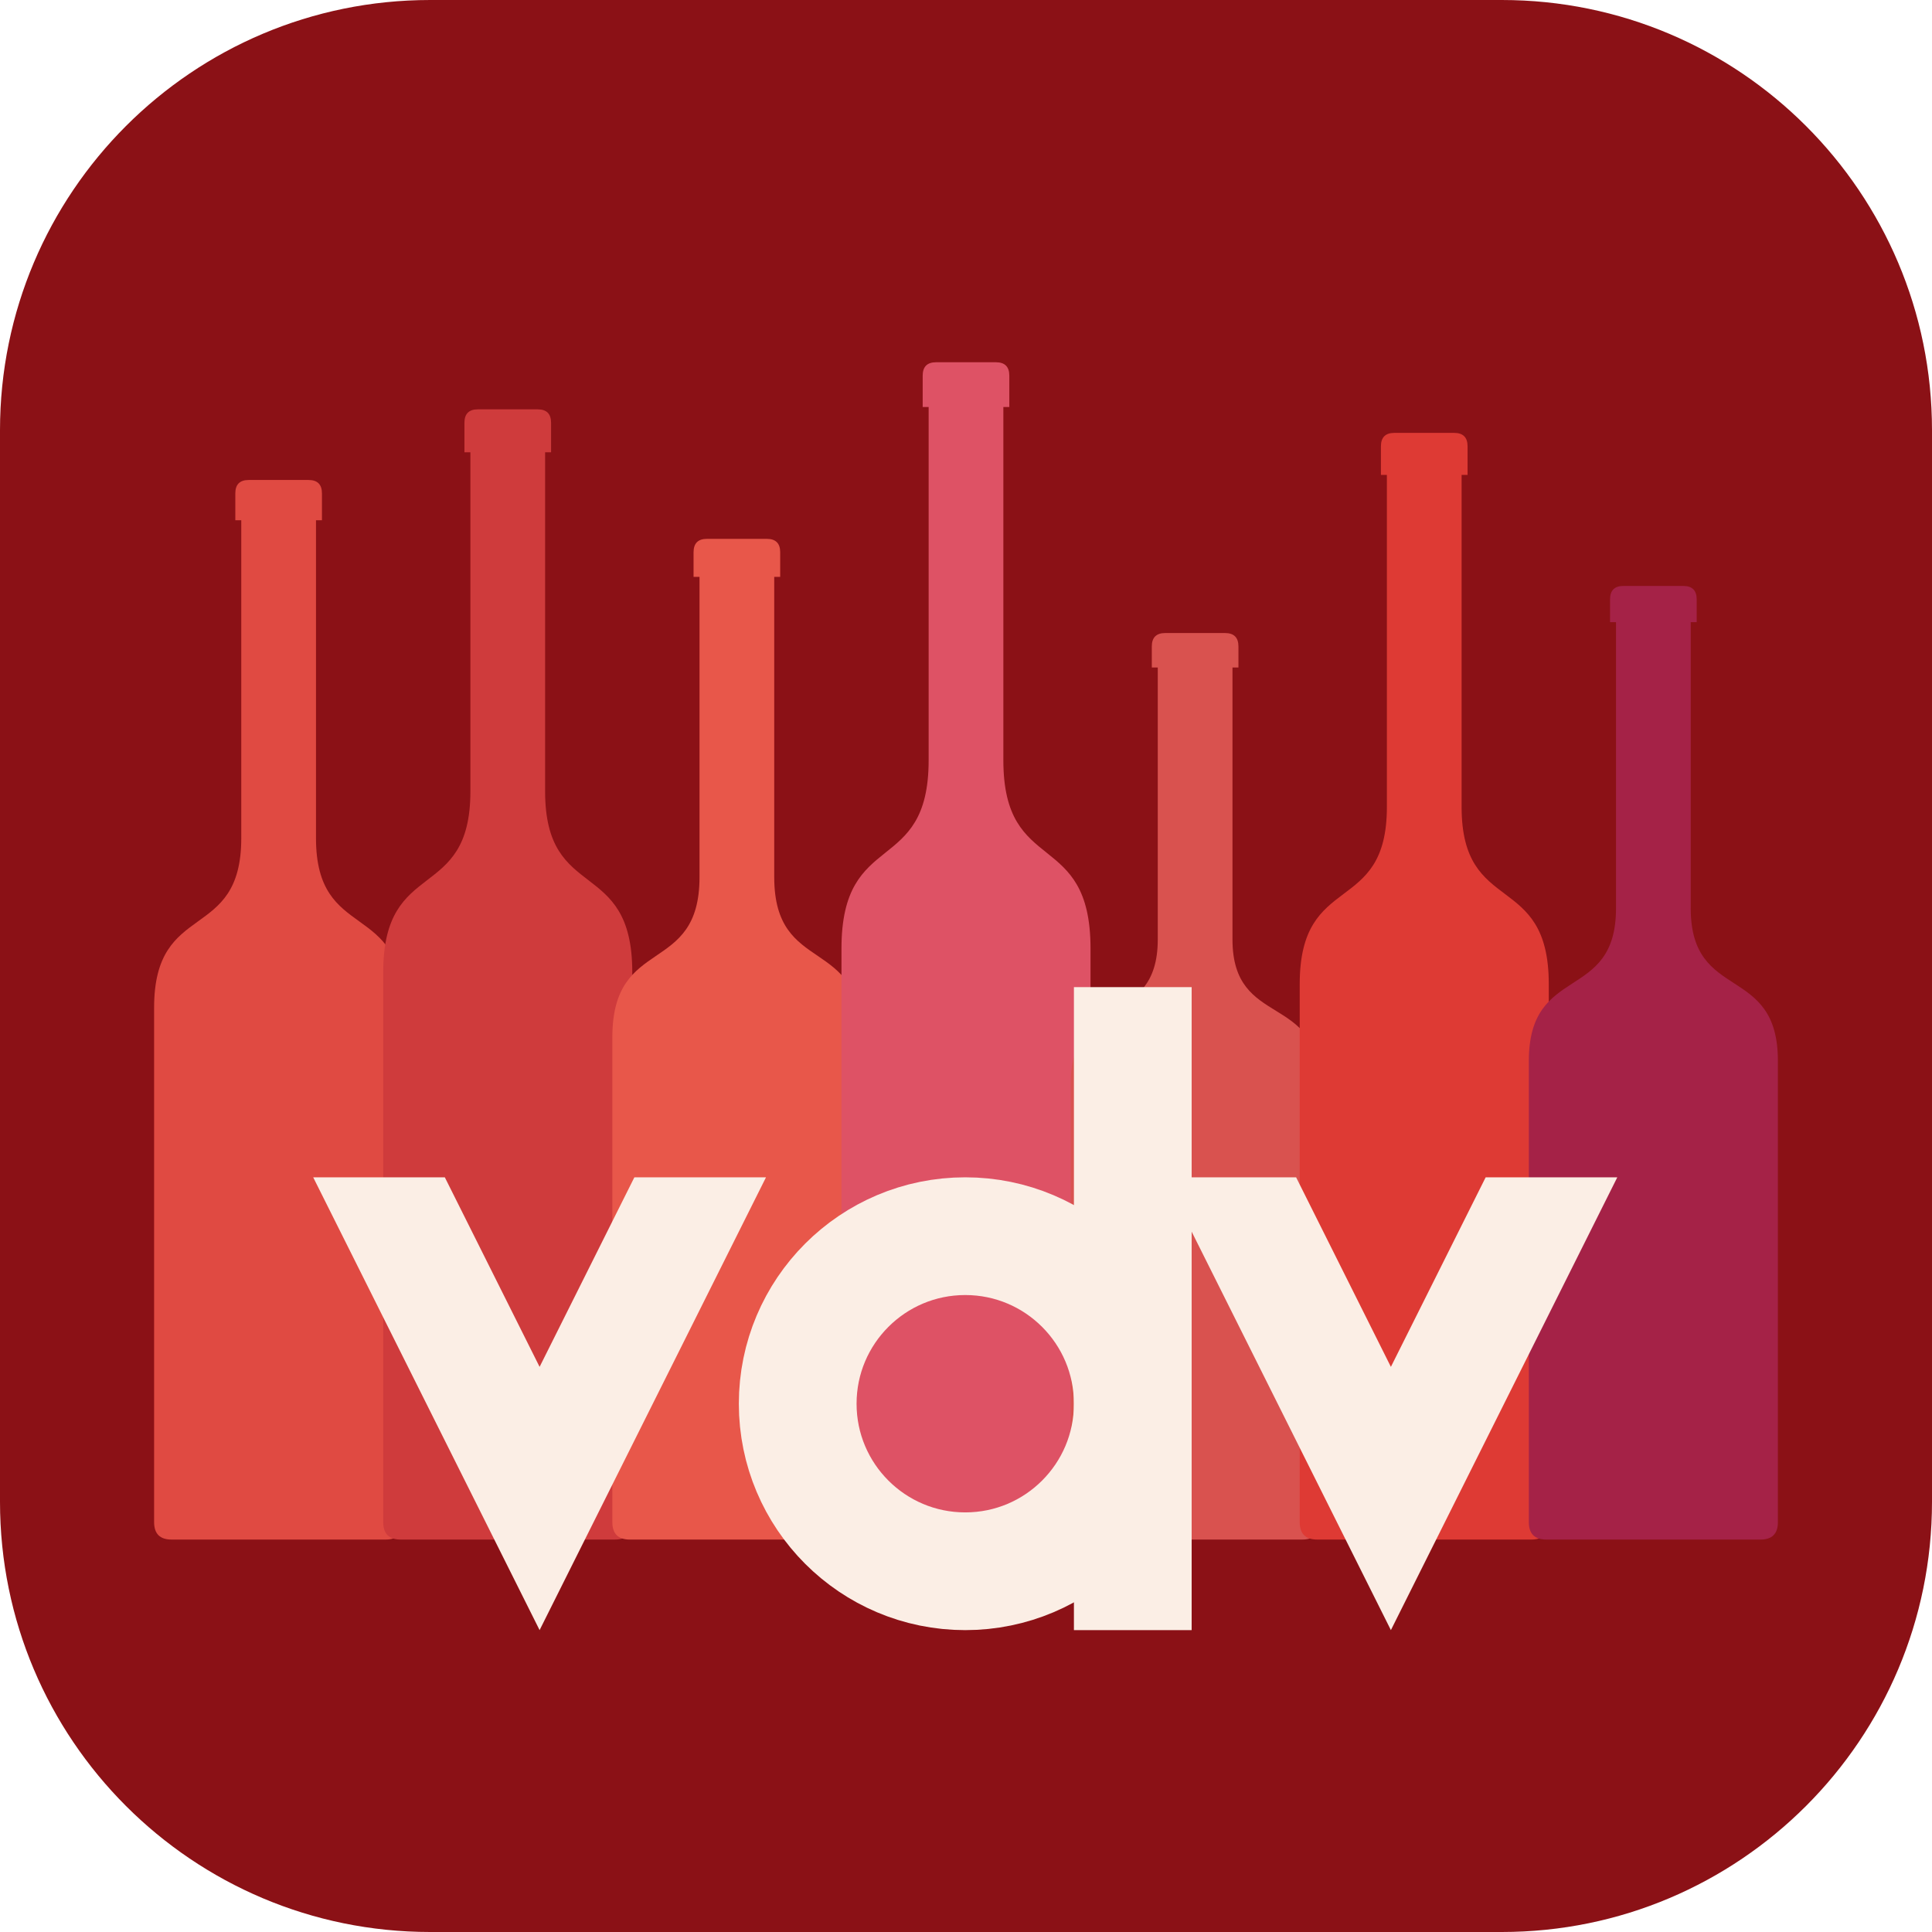
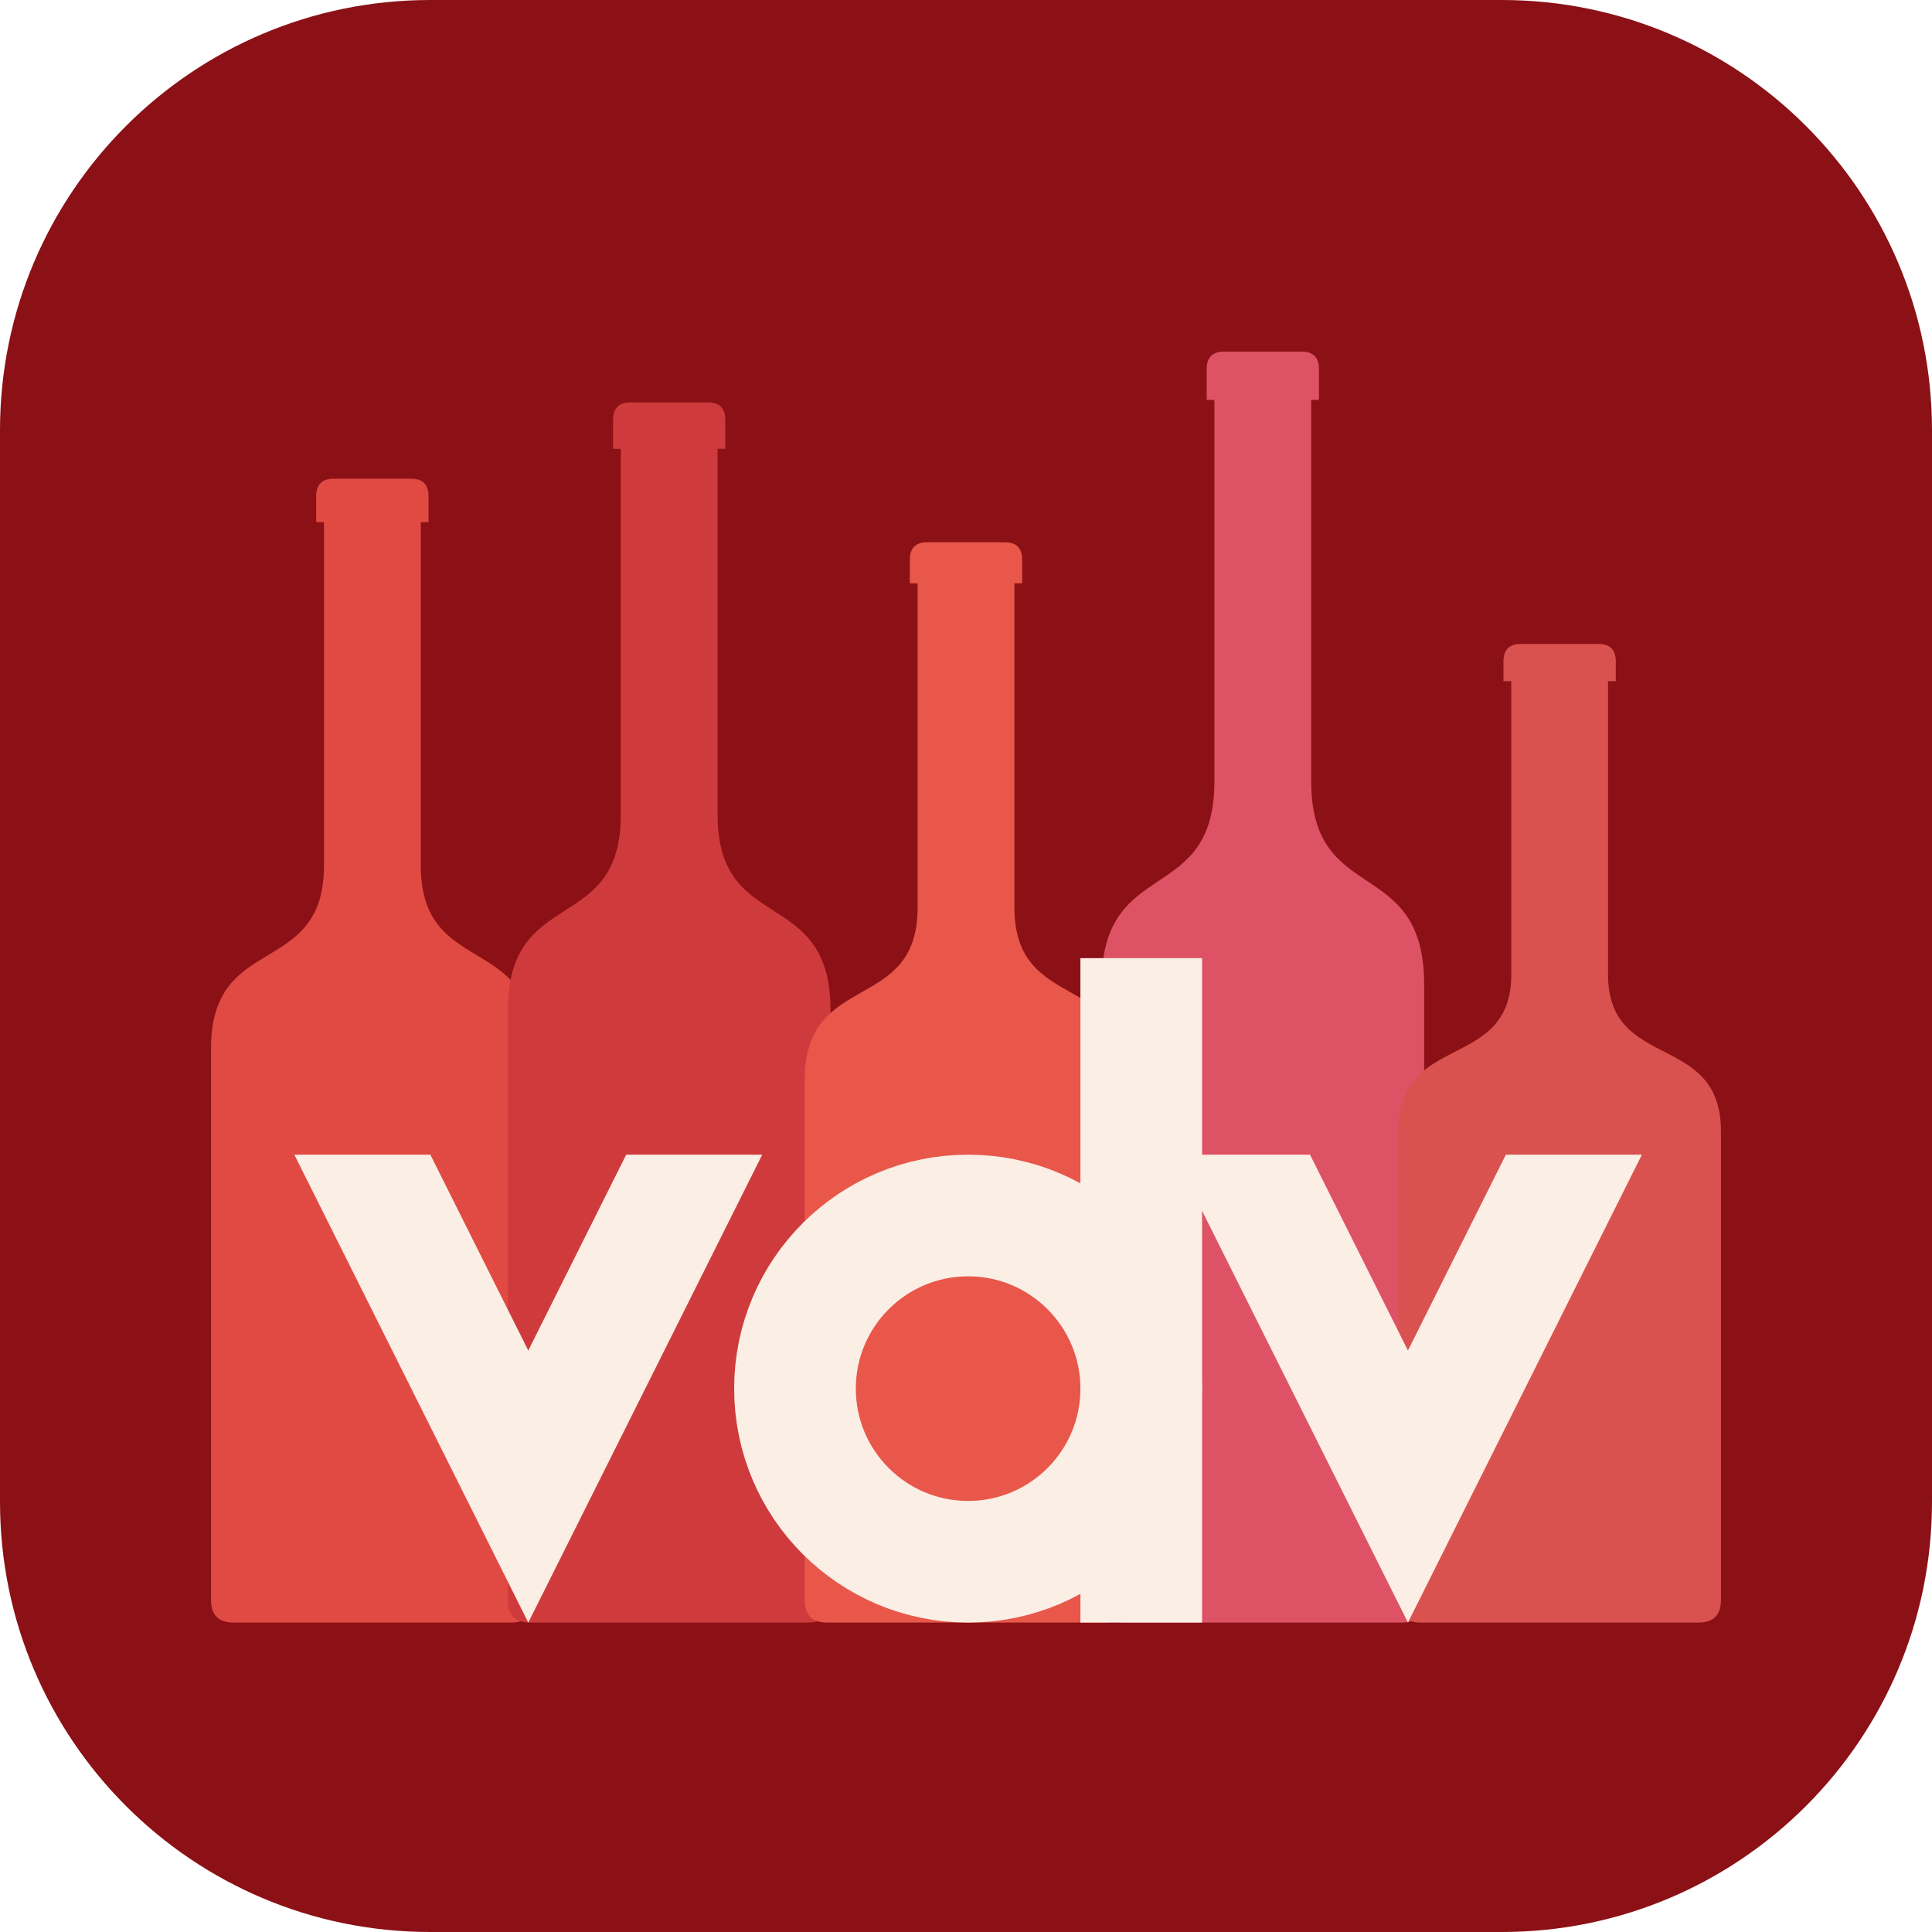
<svg xmlns="http://www.w3.org/2000/svg" viewBox="0 0 512 512" role="img" aria-label="Va de Vi">
  <rect width="512" height="512" rx="114" ry="114" fill="#8b1116" />
  <g transform="translate(256 256) scale(1) translate(-256 -256)">
    <g>
-       <path d="M 62.36 130.76 Q 62.36 127.2 65.92 127.2 H 81.76 Q 85.32 127.2 85.32 130.76 V 137.87 H 83.74 V 222.11 C 83.74 249.97 106.84 238.28 106.84 267.04 V 403.38 Q 106.84 408 102.22 408 H 45.46 Q 40.84 408 40.84 403.38 V 267.04 C 40.84 238.28 63.94 249.97 63.94 222.11 V 137.87 H 62.36 Z" fill="#e04a42" />
-       <path d="M 123.08 112.04 Q 123.08 108.48 126.64 108.48 H 142.48 Q 146.04 108.48 146.04 112.04 V 119.86 H 144.46 V 209.72 C 144.46 239.43 167.56 226.97 167.56 257.64 V 403.38 Q 167.56 408 162.94 408 H 106.18 Q 101.56 408 101.56 403.38 V 257.64 C 101.56 226.97 124.66 239.43 124.66 209.72 V 119.86 H 123.08 Z" fill="#cf3b3c" />
-       <path d="M 183.8 146.36 Q 183.8 142.8 187.36 142.8 H 203.2 Q 206.76 142.8 206.76 146.36 V 152.88 H 205.18 V 232.44 C 205.18 258.75 228.28 247.71 228.28 274.87 V 403.38 Q 228.28 408 223.66 408 H 166.9 Q 162.28 408 162.28 403.38 V 274.87 C 162.28 247.71 185.38 258.75 185.38 232.44 V 152.88 H 183.8 Z" fill="#e8574a" />
-       <path d="M 244.52 99.56 Q 244.52 96 248.08 96 H 263.92 Q 267.48 96 267.48 99.56 V 107.86 H 265.9 V 201.46 C 265.9 232.41 289 219.43 289 251.38 V 403.38 Q 289 408 284.38 408 H 227.62 Q 223 408 223 403.38 V 251.38 C 223 219.43 246.1 232.41 246.1 201.46 V 107.86 H 244.52 Z" fill="#de5265" />
-       <path d="M 305.24 171.32 Q 305.24 167.76 308.8 167.76 H 324.64 Q 328.2 167.76 328.2 171.32 V 176.89 H 326.62 V 248.96 C 326.62 272.79 349.72 262.8 349.72 287.4 V 403.38 Q 349.72 408 345.1 408 H 288.34 Q 283.72 408 283.72 403.38 V 287.4 C 283.72 262.8 306.82 272.79 306.82 248.96 V 176.89 H 305.24 Z" fill="#d9524f" />
-       <path d="M 365.96 118.28 Q 365.96 114.72 369.52 114.72 H 385.36 Q 388.92 114.72 388.92 118.28 V 125.86 H 387.34 V 213.85 C 387.34 242.94 410.44 230.74 410.44 260.77 V 403.38 Q 410.44 408 405.82 408 H 349.06 Q 344.44 408 344.44 403.38 V 260.77 C 344.44 230.74 367.54 242.94 367.54 213.85 V 125.86 H 365.96 Z" fill="#de3a34" />
-       <path d="M 426.68 158.84 Q 426.68 155.28 430.24 155.28 H 446.08 Q 449.64 155.28 449.64 158.84 V 164.88 H 448.06 V 240.7 C 448.06 265.77 471.16 255.26 471.16 281.13 V 403.38 Q 471.16 408 466.54 408 H 409.78 Q 405.16 408 405.16 403.38 V 281.13 C 405.16 255.26 428.26 265.77 428.26 240.7 V 164.88 H 426.68 Z" fill="#a52247" />
+       <path d="M 83.8 131.48 Q 83.8 126.86 88.42 126.86 H 108.94 Q 113.56 126.86 113.56 131.48 V 138.38 H 111.51 V 229.32 C 111.51 259.39 141.43 246.78 141.43 277.83 V 424.02 Q 141.43 430 135.45 430 H 61.92 Q 55.93 430 55.93 424.02 V 277.83 C 55.93 246.78 85.86 259.39 85.86 229.32 V 138.38 H 83.8 Z" fill="#e04a42" />
+       <path d="M 162.46 111.27 Q 162.46 106.65 167.08 106.65 H 187.6 Q 192.22 106.65 192.22 111.27 V 118.94 H 190.17 V 215.95 C 190.17 248.02 220.09 234.57 220.09 267.68 V 424.02 Q 220.09 430 214.11 430 H 140.58 Q 134.59 430 134.59 424.02 V 267.68 C 134.59 234.57 164.52 248.02 164.52 215.95 V 118.94 H 162.46 Z" fill="#cf3b3c" />
+       <path d="M 241.12 148.32 Q 241.12 143.7 245.74 143.7 H 266.26 Q 270.88 143.7 270.88 148.32 V 154.58 H 268.83 V 240.47 C 268.83 268.87 298.75 256.96 298.75 286.28 V 424.02 Q 298.75 430 292.77 430 H 219.24 Q 213.25 430 213.25 424.02 V 286.28 C 213.25 256.96 243.18 268.87 243.18 240.47 V 154.58 H 241.12 Z" fill="#e8574a" />
+       <path d="M 319.78 97.8 Q 319.78 93.18 324.4 93.18 H 344.92 Q 349.54 93.18 349.54 97.8 V 105.98 H 347.48 V 207.03 C 347.48 240.44 377.41 226.43 377.41 260.92 V 424.02 Q 377.41 430 371.42 430 H 297.9 Q 291.91 430 291.91 424.02 V 260.92 C 291.91 226.43 321.83 240.44 321.83 207.03 V 105.98 H 319.78 Z" fill="#de5265" />
+       <path d="M 398.44 175.27 Q 398.44 170.65 403.06 170.65 H 423.58 Q 428.2 170.65 428.2 175.27 V 180.51 H 426.15 V 258.31 C 426.15 284.04 456.07 273.25 456.07 299.81 V 424.02 Q 456.07 430 450.09 430 H 376.56 Q 370.57 430 370.57 424.02 V 299.81 C 370.57 273.25 400.5 284.04 400.5 258.31 V 180.51 H 398.44 Z" fill="#d9524f" />
    </g>
-     <g transform="translate(83 432) scale(1.2) translate(0 -100)">
+     <g transform="translate(78 430) scale(1.24) translate(0 -100)">
      <path d="M 0 0 L 50 100 L 100 0 L 70.93 0 L 50 41.86 L 29.07 0 Z" fill="#fbeee5" />
      <path d="M 107 50 a 37 37 0 1 0 74 0 a 37 37 0 1 0 -74 0" fill="none" stroke="#fbeee5" stroke-width="26" />
      <path d="M 168 -42 h 26 v 142 h -26 Z" fill="#fbeee5" />
      <path d="M 188 0 L 238 100 L 288 0 L 258.93 0 L 238 41.86 L 217.07 0 Z" fill="#fbeee5" />
    </g>
  </g>
</svg>
